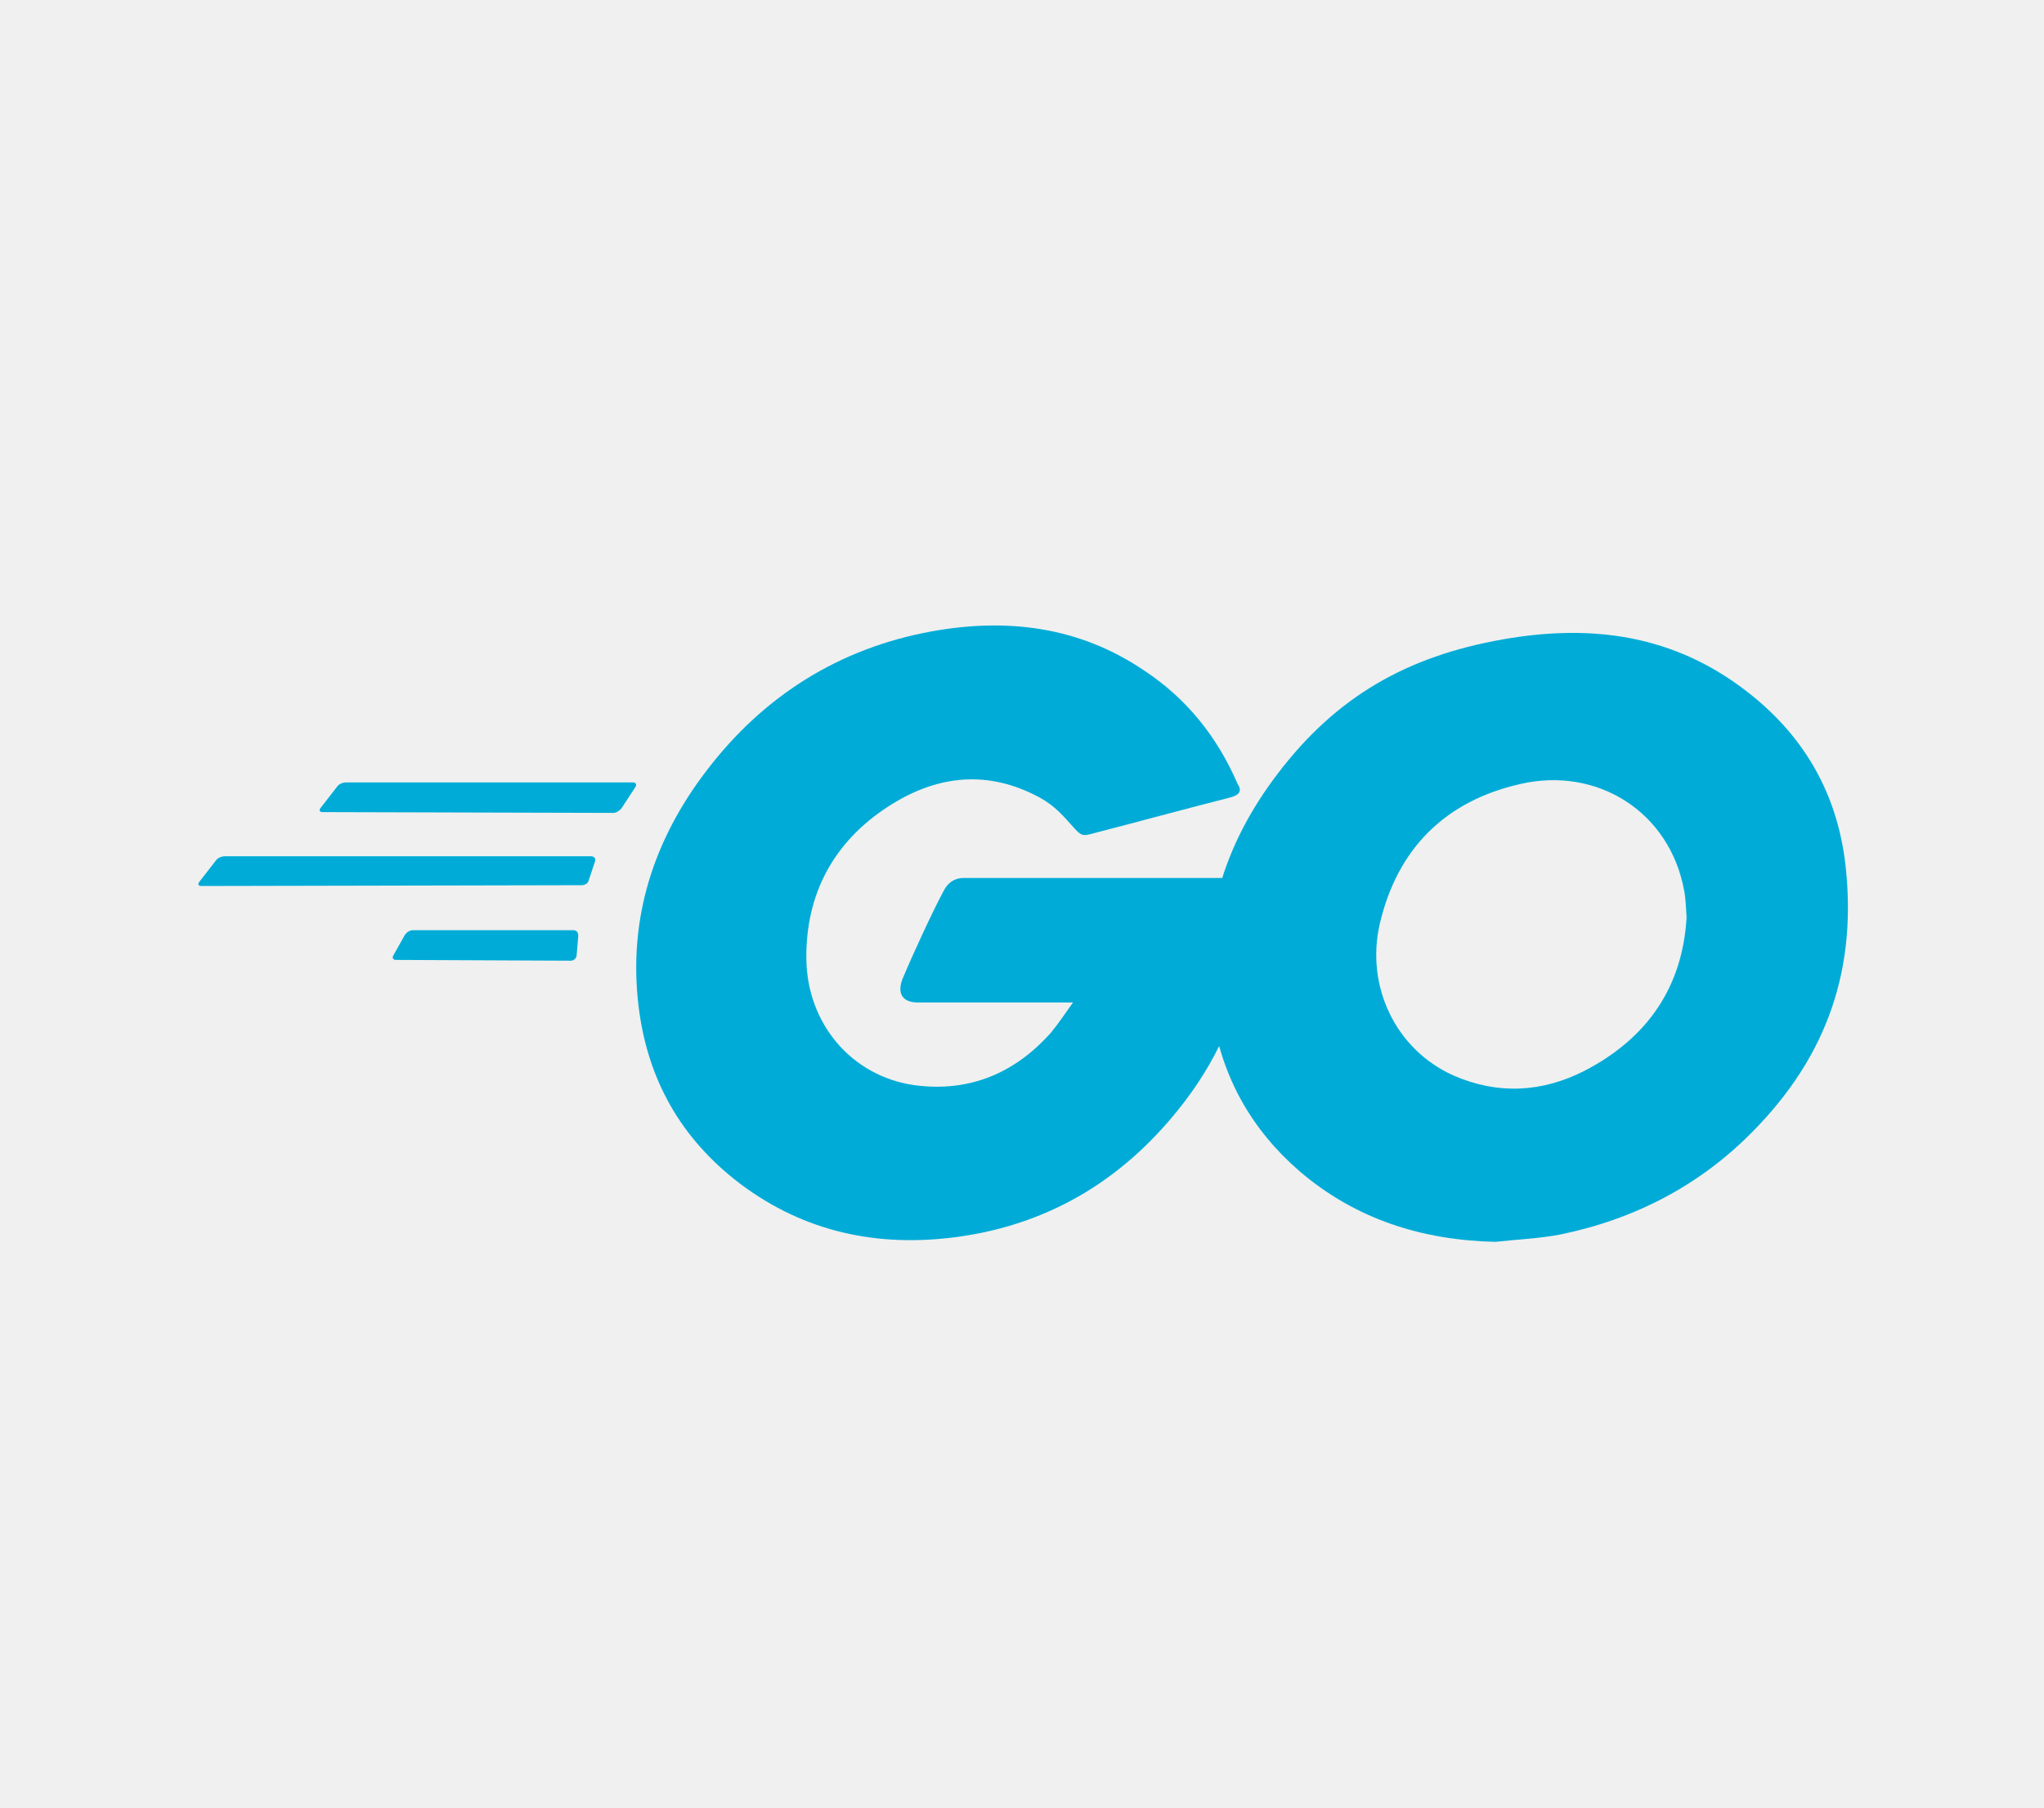
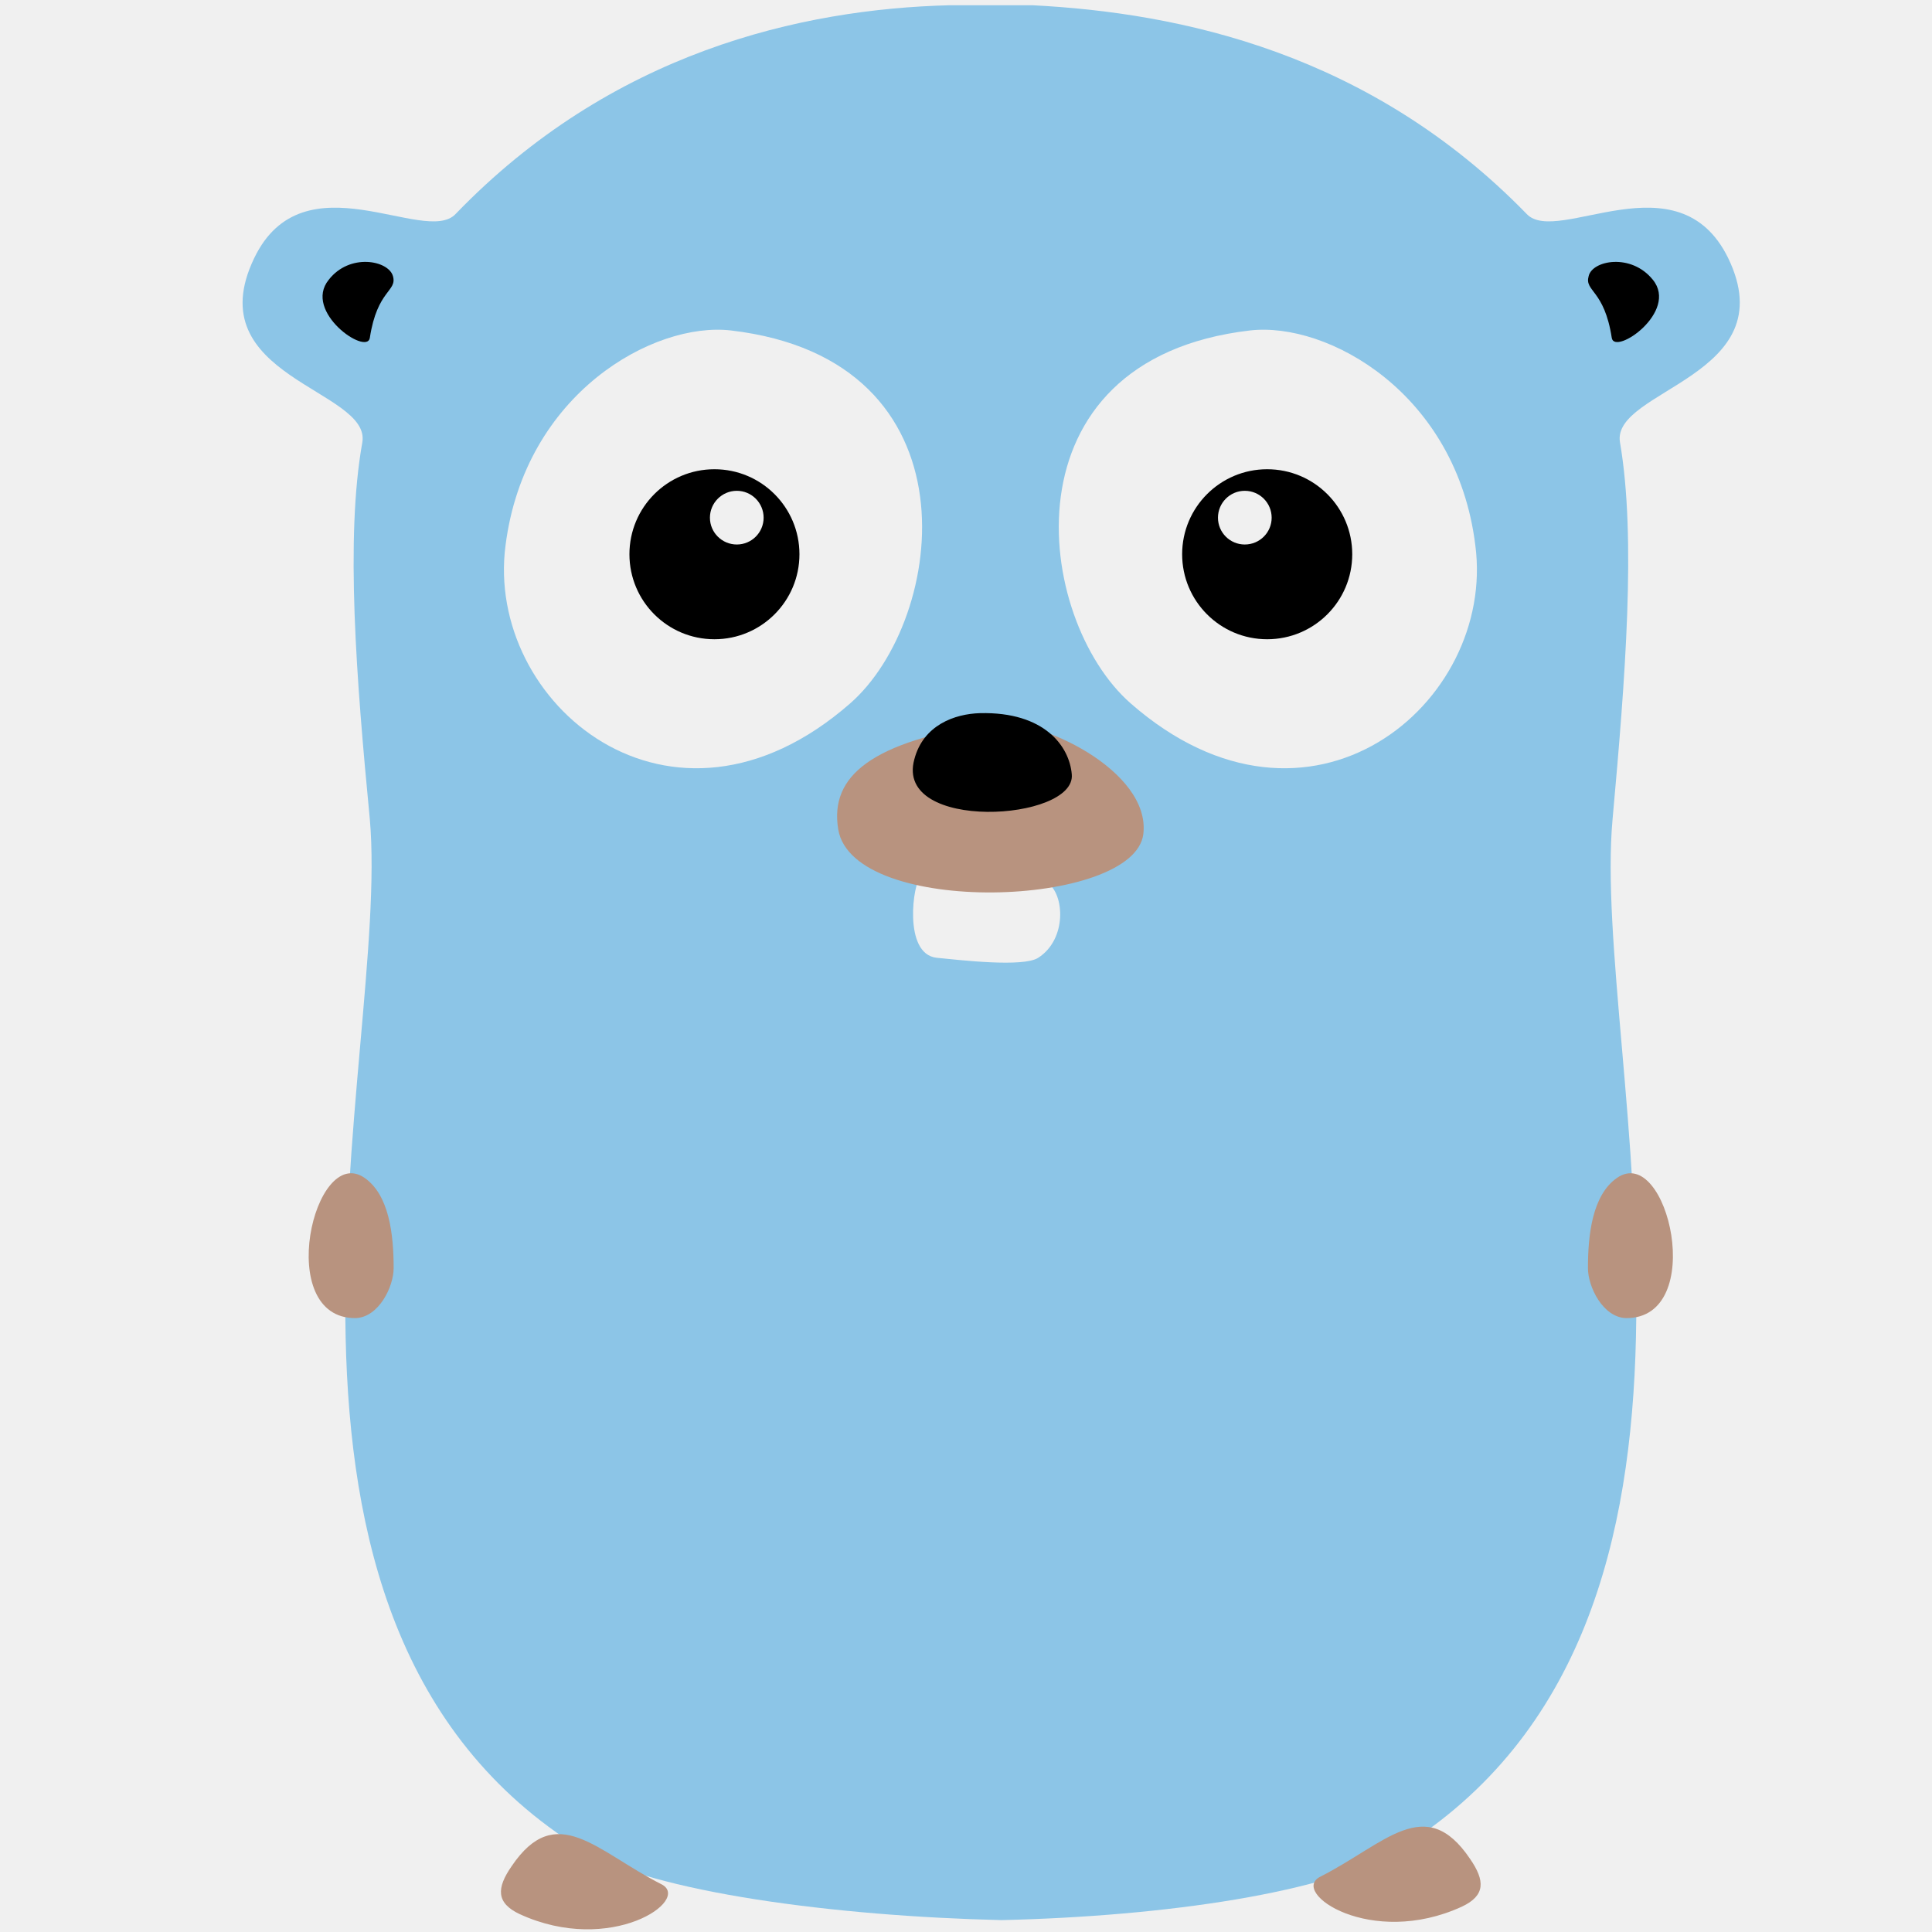
- <svg xmlns="http://www.w3.org/2000/svg" version="1.1" id="Layer_1" x="0px" y="0px" viewBox="0 0 254.5 225" style="enable-background:new 0 0 254.5 225;" xml:space="preserve">
-   <style type="text/css">
- 	.st0{fill:#2DBCAF;}
- 	.st1{fill:#5DC9E1;}
- 	.st2{fill:#FDDD00;}
- 	.st3{fill:#CE3262;}
- 	.st4{fill:#00ACD7;}
- 	.st5{fill:#FFFFFF;}
- </style>
-   <g>
-     <g>
-       <g>
-         <g>
-           <path class="st4" d="M40.2,101.1c-0.4,0-0.5-0.2-0.3-0.5l2.1-2.7c0.2-0.3,0.7-0.5,1.1-0.5l35.7,0c0.4,0,0.5,0.3,0.3,0.6      l-1.7,2.6c-0.2,0.3-0.7,0.6-1,0.6L40.2,101.1z" />
-         </g>
-       </g>
-     </g>
-     <g>
-       <g>
-         <g>
-           <path class="st4" d="M25.1,110.3c-0.4,0-0.5-0.2-0.3-0.5l2.1-2.7c0.2-0.3,0.7-0.5,1.1-0.5l45.6,0c0.4,0,0.6,0.3,0.5,0.6      l-0.8,2.4c-0.1,0.4-0.5,0.6-0.9,0.6L25.1,110.3z" />
-         </g>
-       </g>
-     </g>
-     <g>
-       <g>
-         <g>
-           <path class="st4" d="M49.3,119.5c-0.4,0-0.5-0.3-0.3-0.6l1.4-2.5c0.2-0.3,0.6-0.6,1-0.6l20,0c0.4,0,0.6,0.3,0.6,0.7l-0.2,2.4      c0,0.4-0.4,0.7-0.7,0.7L49.3,119.5z" />
-         </g>
-       </g>
-     </g>
-     <g>
-       <g id="CXHf1q_3_">
-         <g>
-           <g>
-             <path class="st4" d="M153.1,99.3c-6.3,1.6-10.6,2.8-16.8,4.4c-1.5,0.4-1.6,0.5-2.9-1c-1.5-1.7-2.6-2.8-4.7-3.8       c-6.3-3.1-12.4-2.2-18.1,1.5c-6.8,4.4-10.3,10.9-10.2,19c0.1,8,5.6,14.6,13.5,15.7c6.8,0.9,12.5-1.5,17-6.6       c0.9-1.1,1.7-2.3,2.7-3.7c-3.6,0-8.1,0-19.3,0c-2.1,0-2.6-1.3-1.9-3c1.3-3.1,3.7-8.3,5.1-10.9c0.3-0.6,1-1.6,2.5-1.6       c5.1,0,23.9,0,36.4,0c-0.2,2.7-0.2,5.4-0.6,8.1c-1.1,7.2-3.8,13.8-8.2,19.6c-7.2,9.5-16.6,15.4-28.5,17       c-9.8,1.3-18.9-0.6-26.9-6.6c-7.4-5.6-11.6-13-12.7-22.2c-1.3-10.9,1.9-20.7,8.5-29.3c7.1-9.3,16.5-15.2,28-17.3       c9.4-1.7,18.4-0.6,26.5,4.9c5.3,3.5,9.1,8.3,11.6,14.1C154.7,98.5,154.3,99,153.1,99.3z" />
-           </g>
-           <g>
-             <path class="st4" d="M186.2,154.6c-9.1-0.2-17.4-2.8-24.4-8.8c-5.9-5.1-9.6-11.6-10.8-19.3c-1.8-11.3,1.3-21.3,8.1-30.2       c7.3-9.6,16.1-14.6,28-16.7c10.2-1.8,19.8-0.8,28.5,5.1c7.9,5.4,12.8,12.7,14.1,22.3c1.7,13.5-2.2,24.5-11.5,33.9       c-6.6,6.7-14.7,10.9-24,12.8C191.5,154.2,188.8,154.3,186.2,154.6z M210,114.2c-0.1-1.3-0.1-2.3-0.3-3.3       c-1.8-9.9-10.9-15.5-20.4-13.3c-9.3,2.1-15.3,8-17.5,17.4c-1.8,7.8,2,15.7,9.2,18.9c5.5,2.4,11,2.1,16.3-0.6       C205.2,129.2,209.5,122.8,210,114.2z" />
-           </g>
-         </g>
-       </g>
-     </g>
+ <svg xmlns="http://www.w3.org/2000/svg" width="800px" height="800px" viewBox="0 0 24 24">
+   <g fill="none">
+     <path fill="#8CC5E7" d="M21.468,3.206 C22.181,4.68 20.013,4.837 20.124,5.495 C20.328,6.681 20.189,8.442 20.032,10.175 C19.763,13.112 21.959,20.145 17.381,22.971 C16.52,23.509 14.472,23.805 12.452,23.852 C12.452,23.852 12.442,23.852 12.442,23.852 C12.442,23.852 12.433,23.852 12.433,23.852 C10.413,23.805 8.087,23.509 7.225,22.971 C2.657,20.145 4.853,13.112 4.594,10.175 C4.427,8.442 4.288,6.681 4.501,5.495 C4.612,4.837 2.444,4.689 3.158,3.206 C3.769,1.937 5.28,3.058 5.659,2.659 C7.596,0.649 9.95,0.111 11.803,0.065 C11.988,0.065 12.822,0.065 12.822,0.065 C14.666,0.158 17.02,0.658 18.966,2.659 C19.346,3.058 20.847,1.937 21.468,3.206 Z M11.432,10.907 C11.349,10.944 11.21,11.852 11.636,11.898 C11.924,11.926 12.711,12.019 12.897,11.898 C13.258,11.666 13.221,11.11 13.017,10.971 C12.674,10.749 11.525,10.86 11.432,10.907 Z M9.079,4.105 C8.124,3.994 6.521,4.883 6.28,6.774 C6.021,8.738 8.337,10.684 10.561,8.738 C11.757,7.691 12.174,4.466 9.079,4.105 Z M15.528,4.105 C12.433,4.466 12.85,7.691 14.046,8.738 C16.269,10.684 18.586,8.738 18.327,6.774 C18.095,4.883 16.492,3.994 15.528,4.105 Z" />
+     <path fill="#B8937F" d="M12.313,8.988 C12.897,8.905 14.296,9.572 14.203,10.36 C14.092,11.277 10.598,11.398 10.413,10.304 C10.302,9.637 10.83,9.211 12.313,8.988 Z M20.198,16.374 C19.911,16.364 19.726,15.985 19.726,15.753 C19.726,15.336 19.781,14.845 20.087,14.632 C20.717,14.196 21.218,16.383 20.198,16.374 Z M4.418,16.374 C3.398,16.383 3.899,14.196 4.529,14.632 C4.835,14.845 4.89,15.336 4.89,15.753 C4.89,15.985 4.705,16.364 4.418,16.374 Z M18.262,23.092 C18.447,23.361 18.456,23.546 18.16,23.685 C17.029,24.204 16.019,23.509 16.399,23.314 C17.205,22.907 17.706,22.267 18.262,23.092 Z M6.354,23.185 C6.91,22.36 7.411,22.999 8.217,23.407 C8.597,23.602 7.587,24.297 6.456,23.778 C6.16,23.639 6.169,23.453 6.354,23.185 Z" />
+     <path fill="#000000" d="M19.735,3.429 C19.781,3.234 20.263,3.141 20.532,3.475 C20.856,3.873 20.059,4.42 20.022,4.198 C19.93,3.595 19.68,3.623 19.735,3.429 Z M4.881,3.429 C4.937,3.623 4.686,3.595 4.594,4.198 C4.557,4.42 3.76,3.873 4.084,3.475 C4.344,3.141 4.825,3.234 4.881,3.429 Z M15.741,7.941 C15.158,7.941 14.685,7.468 14.685,6.885 C14.685,6.302 15.158,5.829 15.741,5.829 C16.325,5.829 16.798,6.302 16.798,6.885 C16.798,7.468 16.325,7.941 15.741,7.941 Z M15.463,6.764 C15.648,6.764 15.797,6.615 15.797,6.431 C15.797,6.247 15.648,6.097 15.463,6.097 C15.279,6.097 15.13,6.247 15.13,6.431 C15.13,6.615 15.279,6.764 15.463,6.764 Z M11.358,9.433 C11.469,9.007 11.859,8.868 12.174,8.859 C12.98,8.84 13.286,9.276 13.314,9.619 C13.369,10.202 11.108,10.341 11.358,9.433 Z M8.875,7.941 C8.291,7.941 7.819,7.468 7.819,6.885 C7.819,6.302 8.291,5.829 8.875,5.829 C9.458,5.829 9.931,6.302 9.931,6.885 C9.931,7.468 9.458,7.941 8.875,7.941 Z M9.153,6.764 C9.337,6.764 9.486,6.615 9.486,6.431 C9.486,6.247 9.337,6.097 9.153,6.097 C8.969,6.097 8.819,6.247 8.819,6.431 C8.819,6.615 8.969,6.764 9.153,6.764 Z" />
  </g>
</svg>
